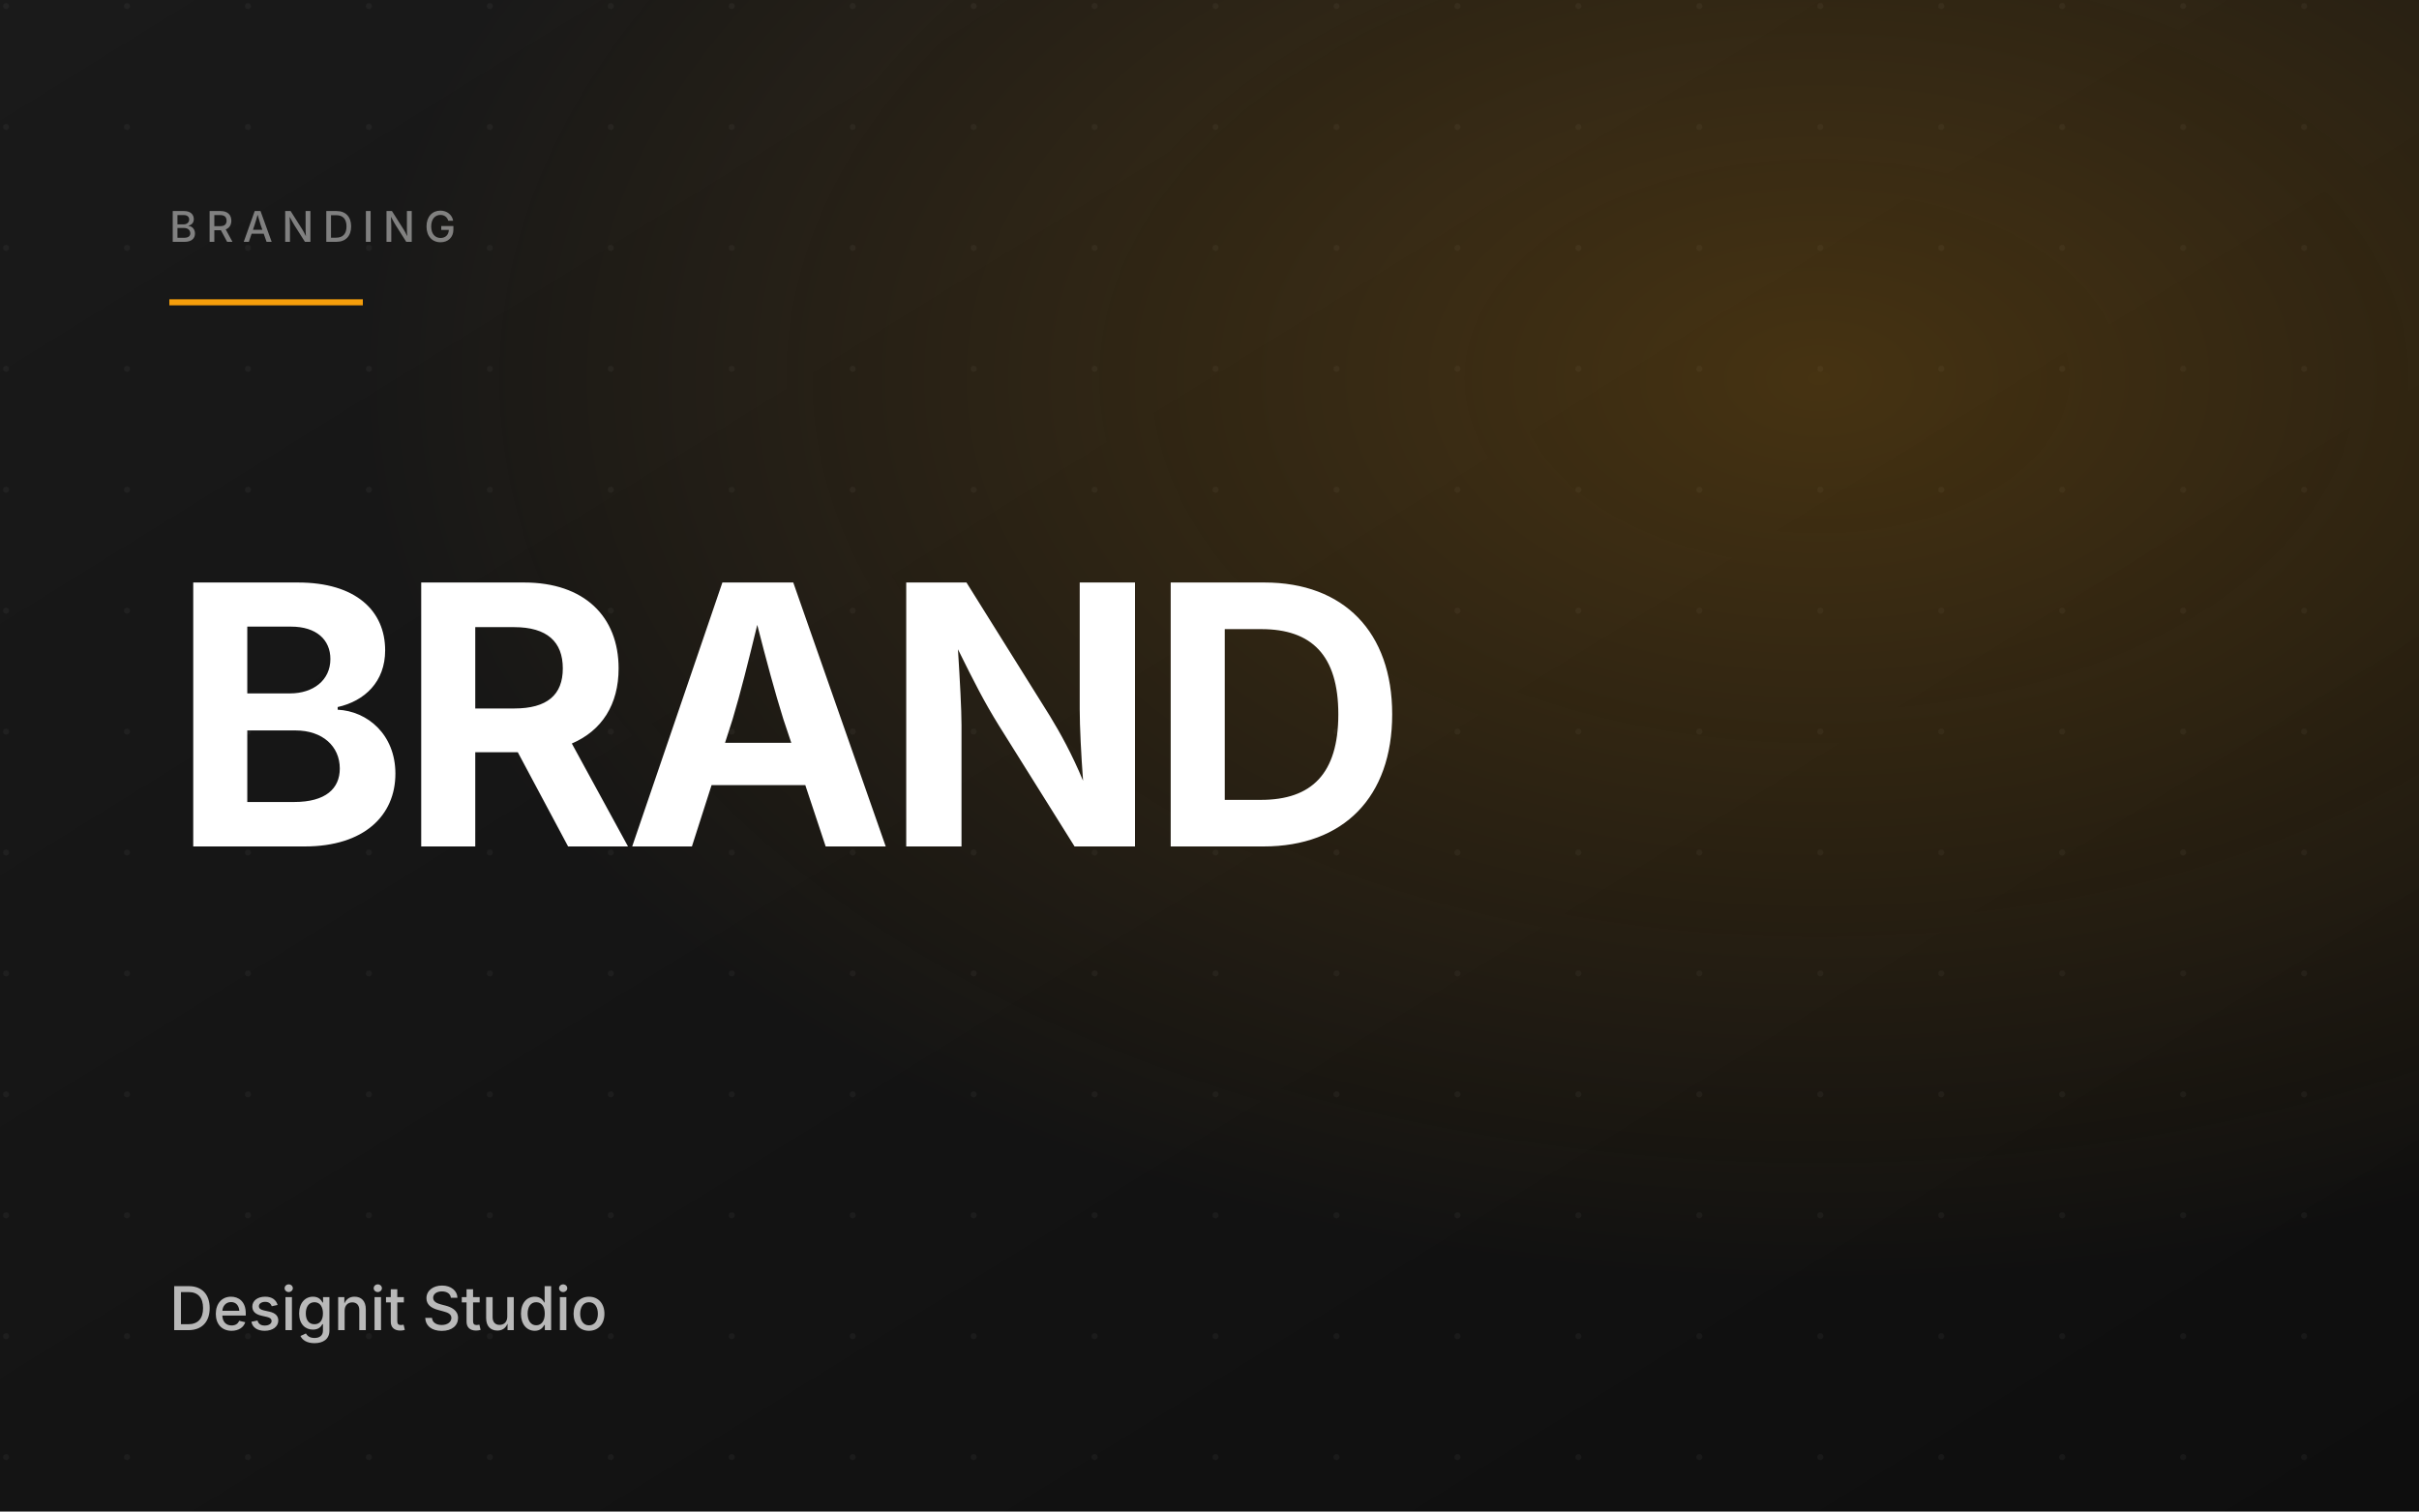
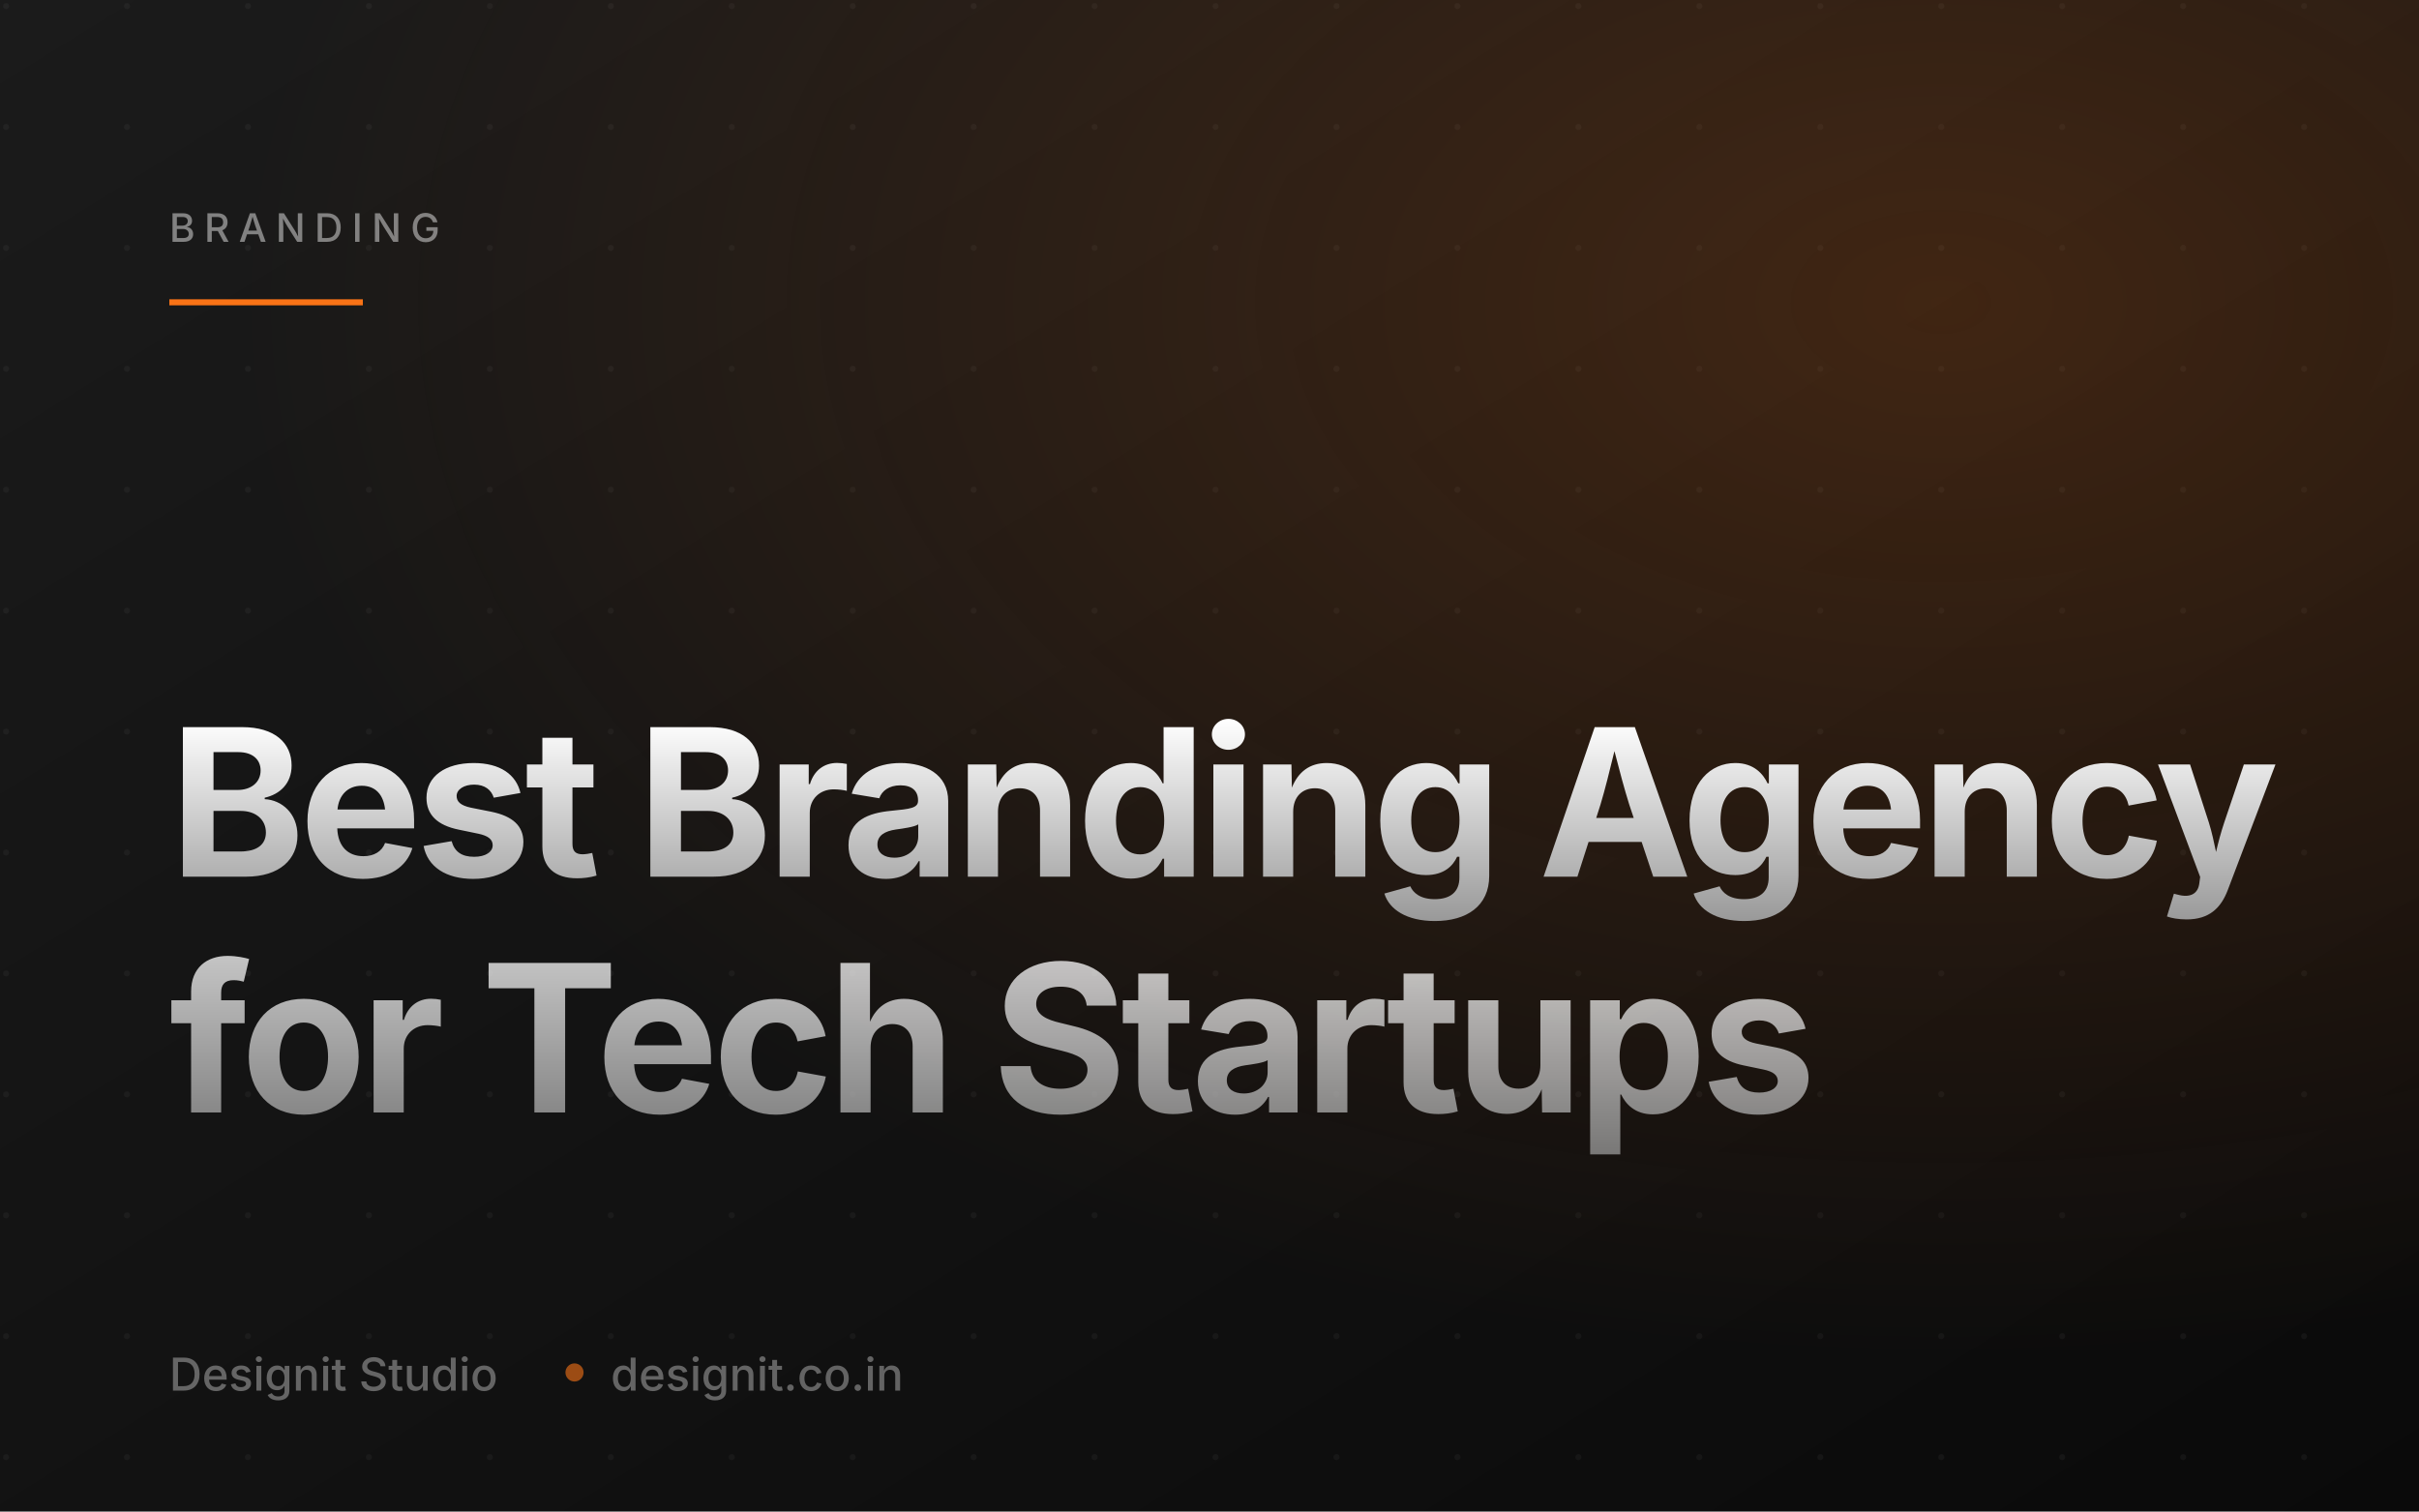
<svg xmlns="http://www.w3.org/2000/svg" viewBox="0 0 800 500" preserveAspectRatio="xMidYMid slice">
  <defs>
    <linearGradient id="bg" x1="0" y1="0" x2="1" y2="1">
-       <stop offset="0" stop-color="#1a1a1a" />
-       <stop offset="1" stop-color="#0e0e0e" />
+       <stop offset="0" stop-color="#1b1b1b" />
+       <stop offset="1" stop-color="#0a0a0a" />
    </linearGradient>
-     <radialGradient id="glow" cx="0.75" cy="0.25" r="0.6">
-       <stop offset="0" stop-color="#f59e0b" stop-opacity="0.22" />
-       <stop offset="1" stop-color="#f59e0b" stop-opacity="0" />
+     <radialGradient id="glow" cx="0.8" cy="0.2" r="0.7">
+       <stop offset="0" stop-color="#f97316" stop-opacity="0.2" />
+       <stop offset="1" stop-color="#f97316" stop-opacity="0" />
    </radialGradient>
+     <linearGradient id="title-grad" x1="0" y1="0" x2="0" y2="1">
+       <stop offset="0" stop-color="#ffffff" />
+       <stop offset="1" stop-color="#999999" />
+     </linearGradient>
    <pattern id="dots" x="0" y="0" width="40" height="40" patternUnits="userSpaceOnUse">
      <circle cx="2" cy="2" r="1" fill="#ffffff" fill-opacity="0.04" />
    </pattern>
  </defs>
  <rect width="800" height="500" fill="url(#bg)" />
  <rect width="800" height="500" fill="url(#dots)" />
  <rect width="800" height="500" fill="url(#glow)" />
-   <g font-family="Inter, system-ui, sans-serif" fill="#ffffff">
-     <text x="56" y="80" font-size="14" font-weight="500" letter-spacing="3" fill-opacity="0.45">BRANDING</text>
-     <text x="56" y="280" font-size="120" font-weight="700" letter-spacing="-4">BRAND</text>
-     <text x="56" y="440" font-size="20" font-weight="500" fill-opacity="0.7">Designit Studio</text>
-   </g>
-   <line x1="56" y1="100" x2="120" y2="100" stroke="#f59e0b" stroke-width="2" />
+   <text x="56" y="80" font-family="Inter, system-ui, sans-serif" font-size="13" font-weight="500" letter-spacing="3" fill="#ffffff" fill-opacity="0.45">BRANDING</text>
+   <line x1="56" y1="100" x2="120" y2="100" stroke="#f97316" stroke-width="2" />
+   <text x="56" y="290" font-family="Inter, system-ui, sans-serif" font-size="68" font-weight="700" letter-spacing="-2" fill="url(#title-grad)">Best Branding Agency</text>
+   <text x="56" y="368" font-family="Inter, system-ui, sans-serif" font-size="68" font-weight="700" letter-spacing="-2" fill="url(#title-grad)" fill-opacity="0.75">for Tech Startups</text>
+   <text x="56" y="460" font-family="Inter, system-ui, sans-serif" font-size="15" font-weight="500" fill="#ffffff" fill-opacity="0.35">Designit Studio</text>
+   <circle cx="190" cy="454" r="3" fill="#f97316" fill-opacity="0.6" />
+   <text x="202" y="460" font-family="Inter, system-ui, sans-serif" font-size="15" font-weight="500" fill="#ffffff" fill-opacity="0.35">designit.co.in</text>
</svg>
